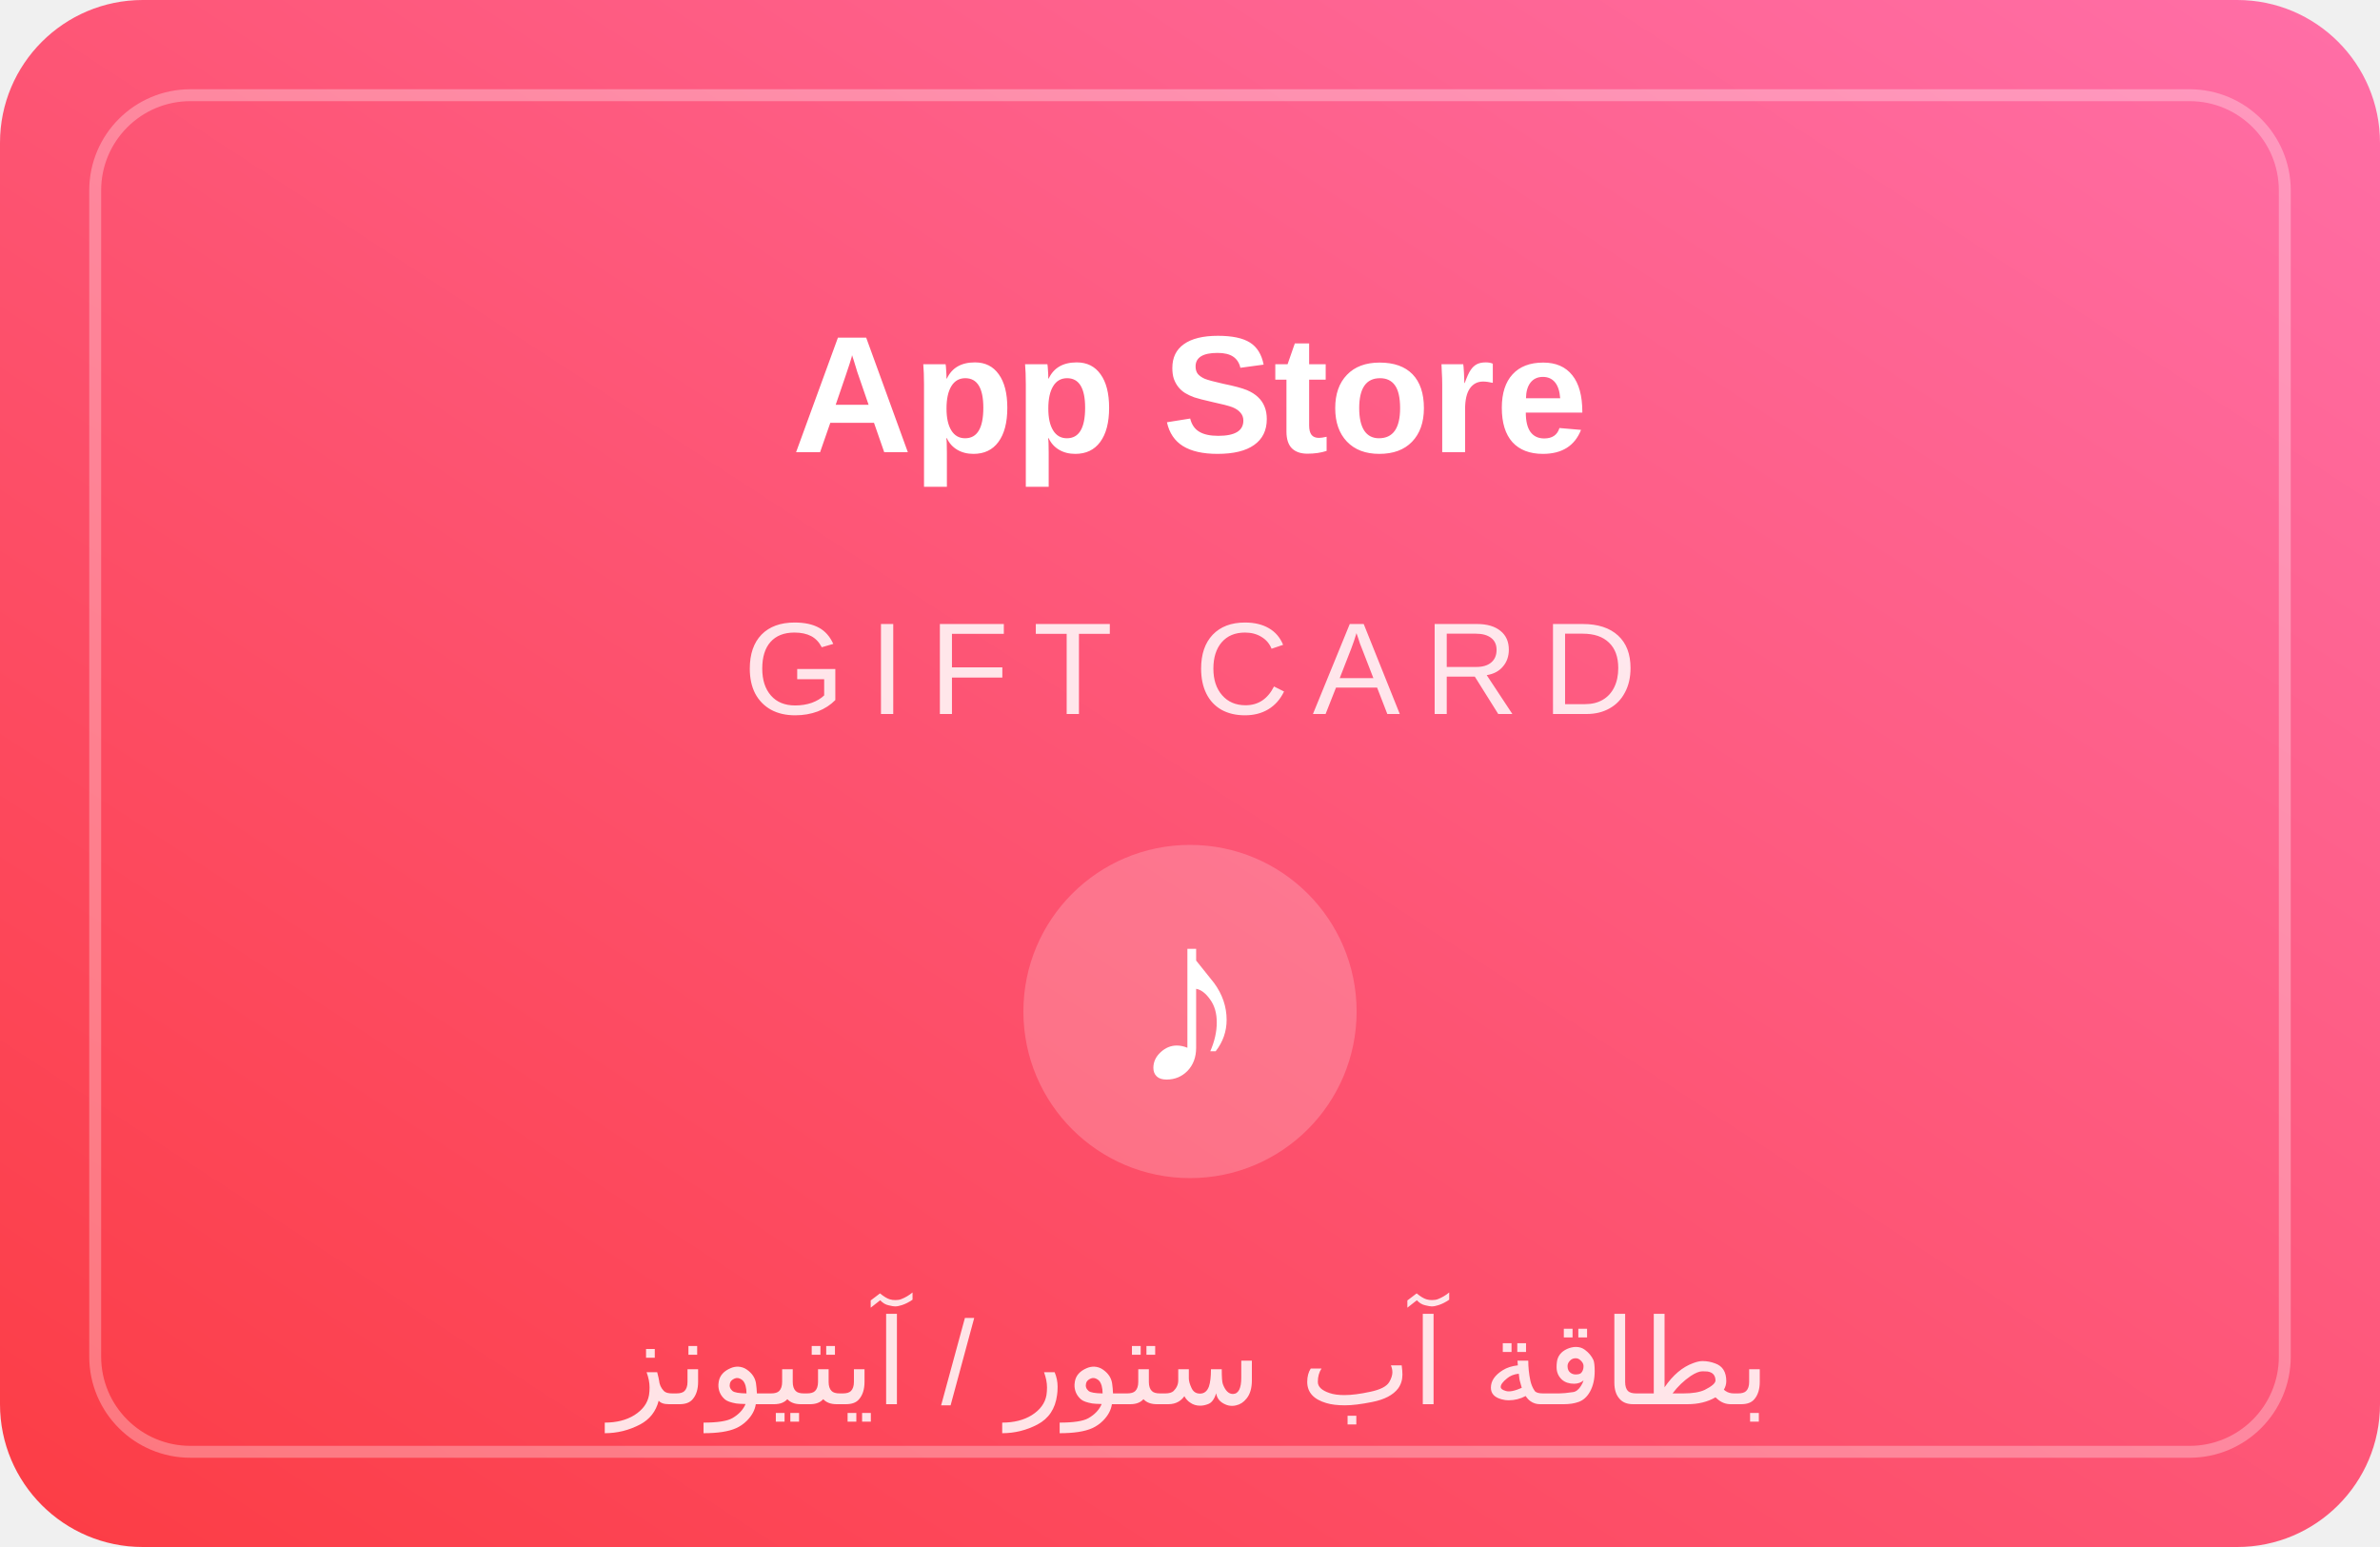
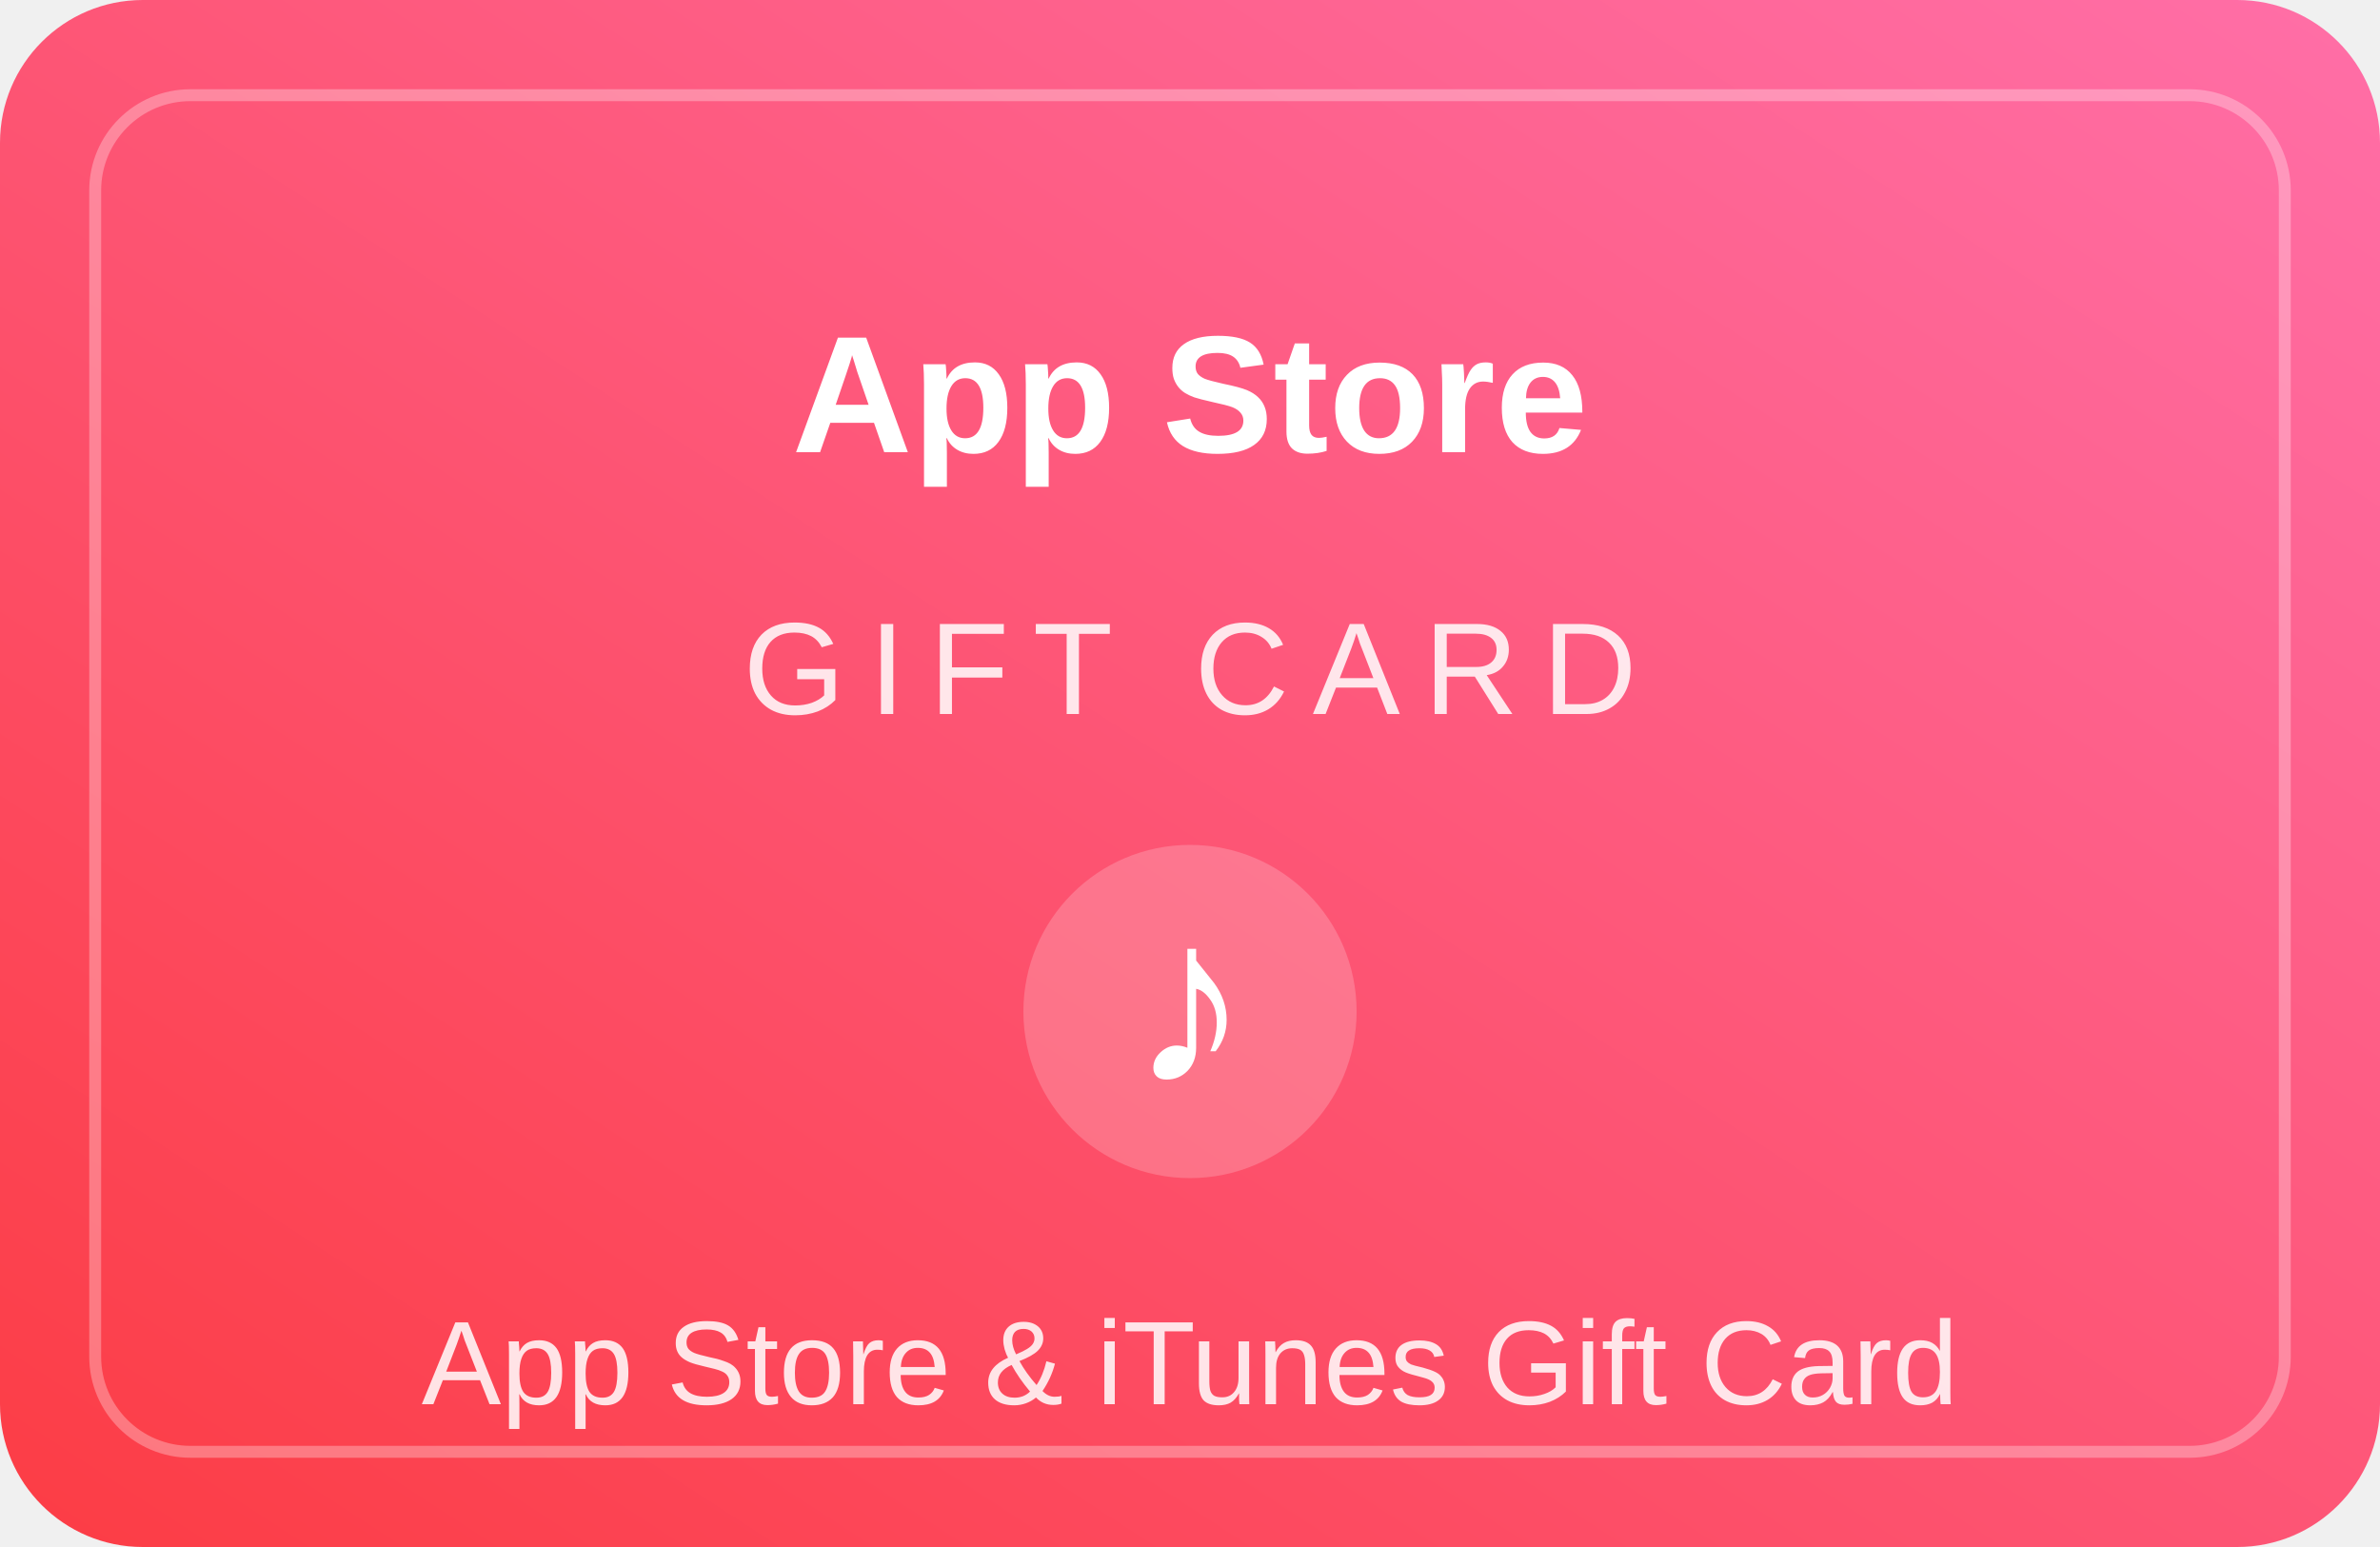
<svg xmlns="http://www.w3.org/2000/svg" viewBox="0 0 200 130" width="200" height="130">
  <defs>
    <linearGradient id="bg" x1="0%" y1="100%" x2="100%" y2="0%">
      <stop offset="0%" style="stop-color:#fc3c44" />
      <stop offset="100%" style="stop-color:#ff6fa8" />
    </linearGradient>
  </defs>
  <rect width="200" height="130" rx="12" fill="url(#bg)" />
  <rect x="8" y="8" width="184" height="114" rx="8" fill="none" stroke="#ffffff" stroke-width="1" opacity="0.3" />
  <text x="100" y="38" text-anchor="middle" font-family="Arial,sans-serif" font-size="14" font-weight="bold" fill="#ffffff">App Store</text>
  <text x="100" y="60" text-anchor="middle" font-family="Arial,sans-serif" font-size="11" fill="#ffffff" letter-spacing="2" opacity="0.85">GIFT CARD</text>
  <circle cx="100" cy="85" r="14" fill="#ffffff" opacity="0.2" />
  <text x="100" y="91" text-anchor="middle" font-family="Arial,sans-serif" font-size="20" fill="#ffffff">♪</text>
-   <text x="100" y="118" text-anchor="middle" font-family="Arial,sans-serif" font-size="10" fill="#ffffff" opacity="0.85">بطاقة آب ستور / آيتيونز</text>
+   <text x="100" y="118" text-anchor="middle" font-family="Arial,sans-serif" font-size="10" fill="#ffffff" opacity="0.85">App Store &amp; iTunes Gift Card</text>
</svg>
